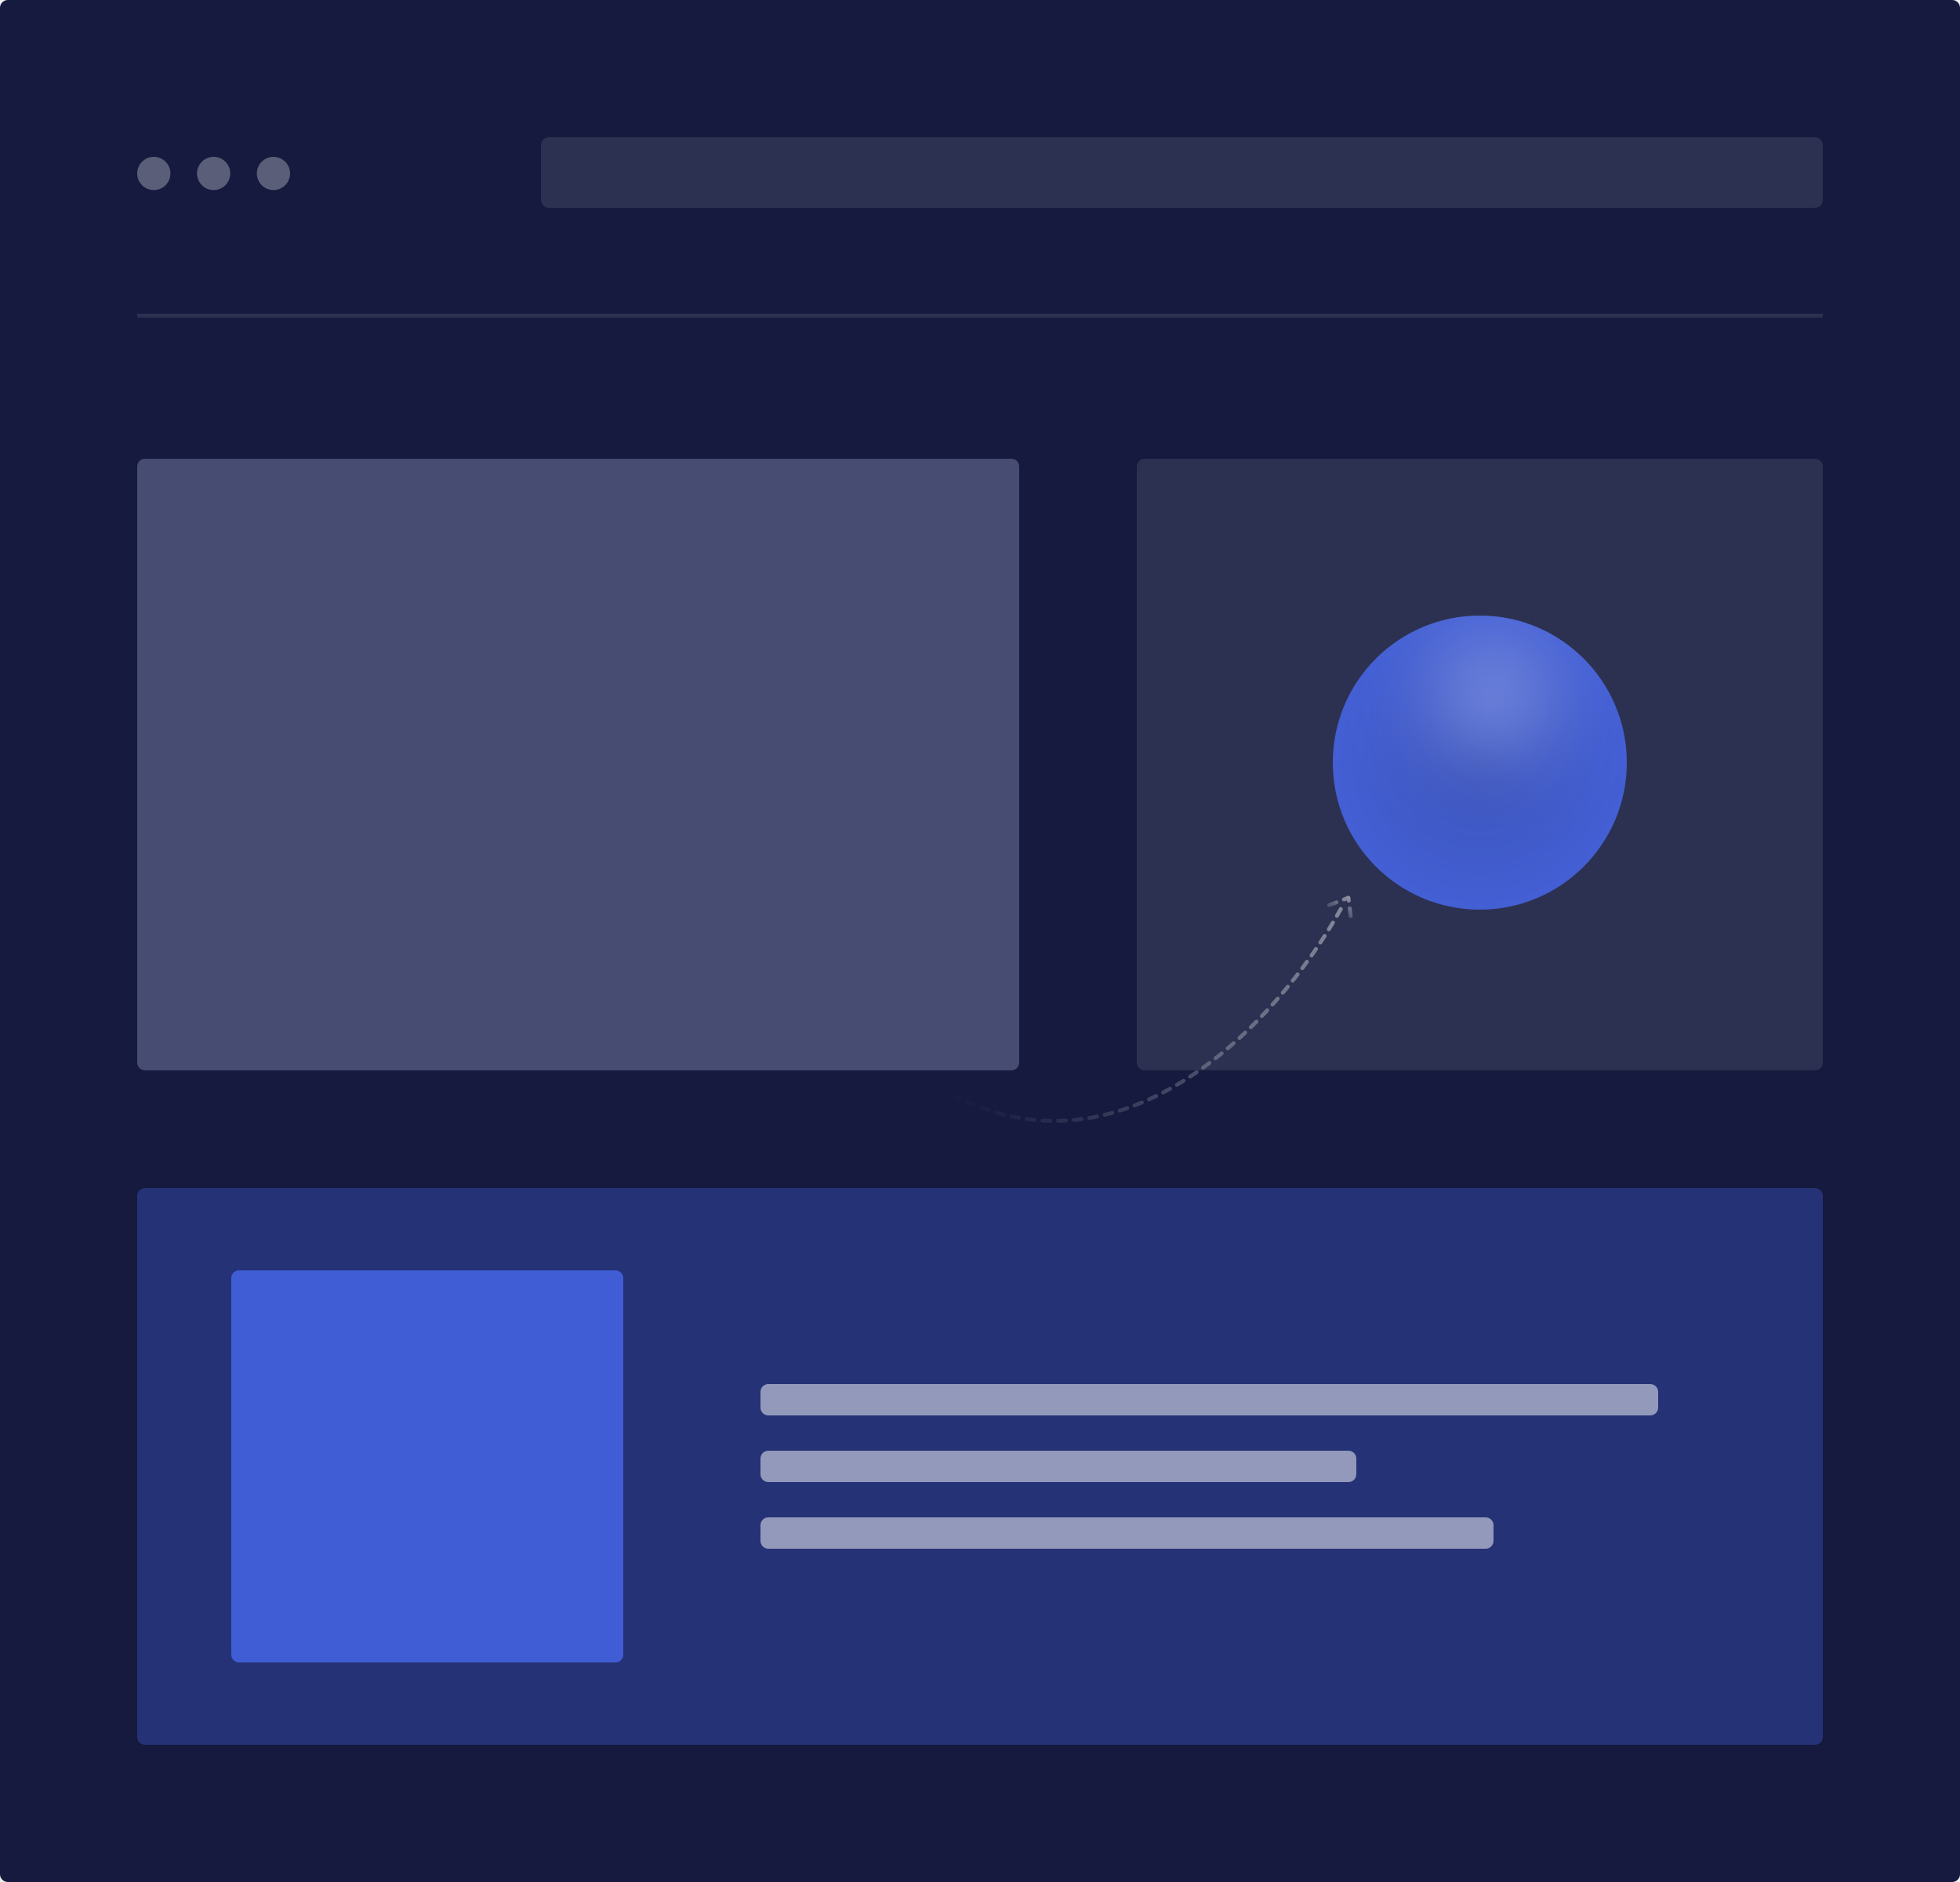
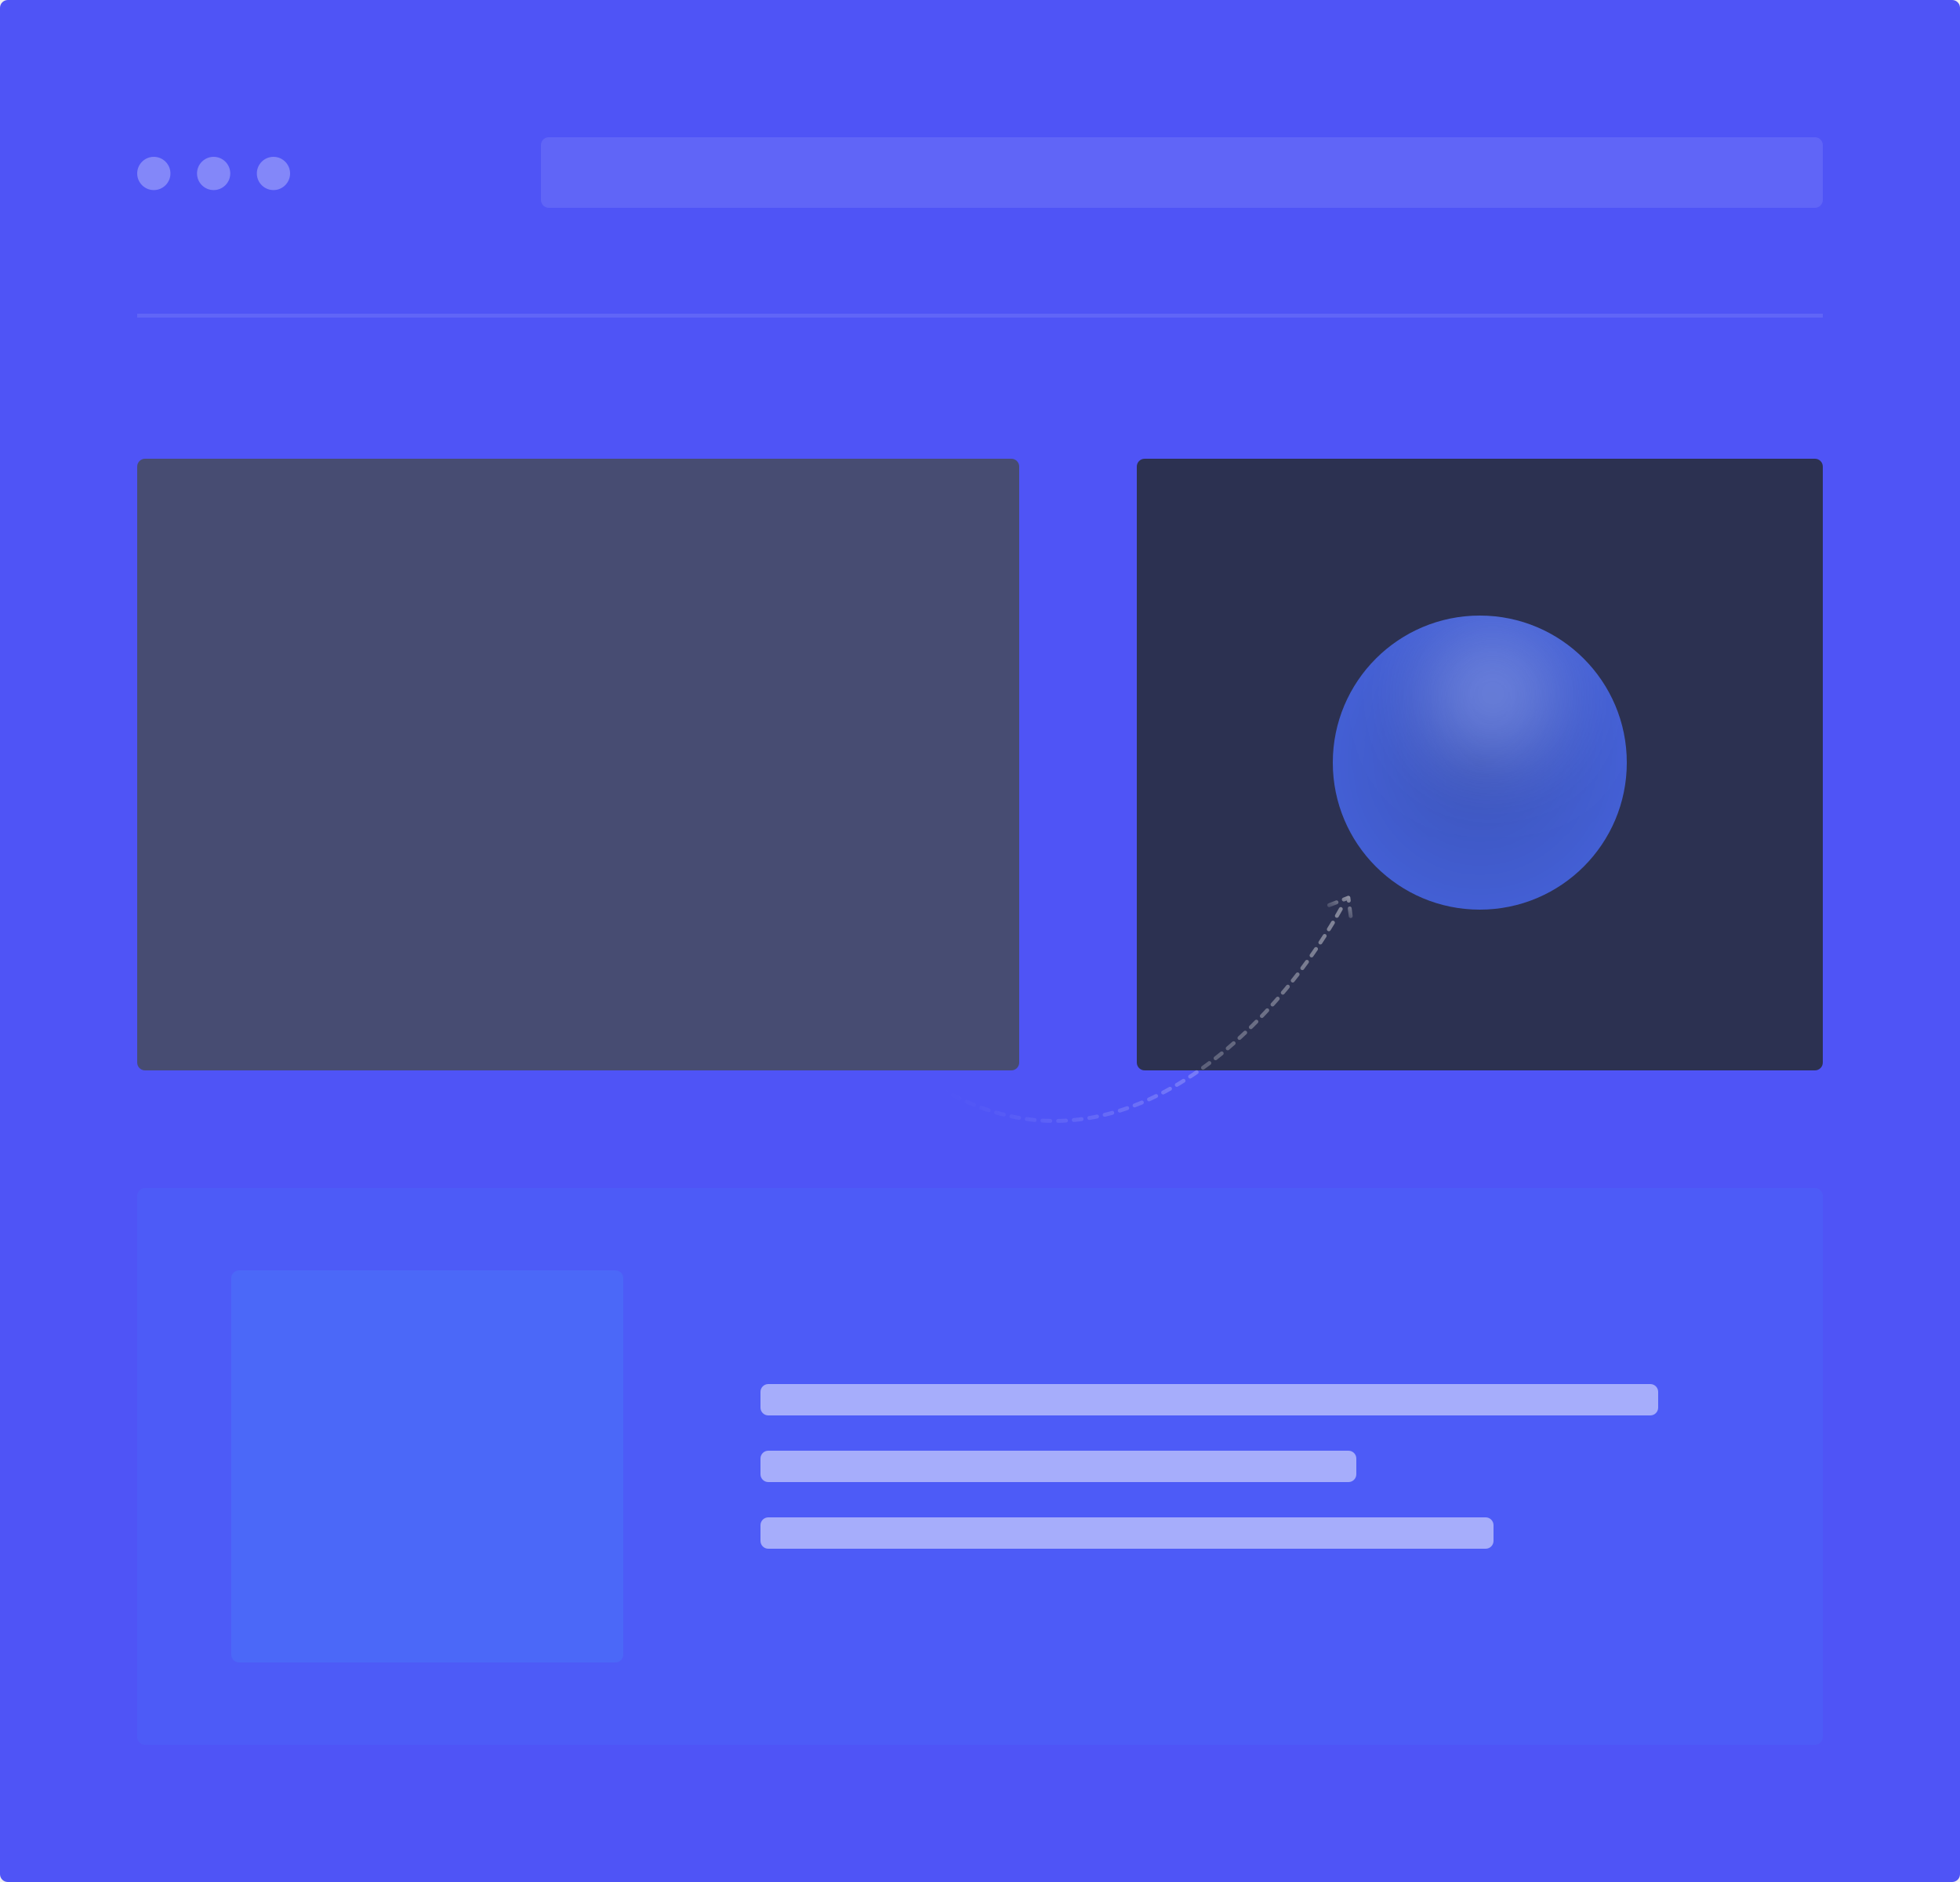
<svg xmlns="http://www.w3.org/2000/svg" xmlns:xlink="http://www.w3.org/1999/xlink" fill="none" height="480" viewBox="0 0 500 480" width="500">
  <filter id="a" color-interpolation-filters="sRGB" filterUnits="userSpaceOnUse" height="72.882" width="72.882" x="344.368" y="140.412">
    <feFlood flood-opacity="0" result="BackgroundImageFix" />
    <feBlend in="SourceGraphic" in2="BackgroundImageFix" mode="normal" result="shape" />
    <feGaussianBlur result="effect1_foregroundBlur_62:128" stdDeviation="10.5" />
  </filter>
  <radialGradient id="b" cx="0" cy="0" gradientTransform="matrix(0 40.2574 -40.2574 0 377.5 194.5)" gradientUnits="userSpaceOnUse" r="1">
    <stop offset="0" stop-opacity=".47" />
    <stop offset="1" stop-opacity="0" />
  </radialGradient>
  <linearGradient id="c">
    <stop offset="0" stop-color="#fff" stop-opacity=".48" />
    <stop offset="1" stop-color="#fff" stop-opacity="0" />
  </linearGradient>
  <linearGradient id="d" gradientUnits="userSpaceOnUse" x1="358.554" x2="242.956" xlink:href="#c" y1="226.723" y2="282.349" />
  <linearGradient id="e" gradientUnits="userSpaceOnUse" x1="343.992" x2="340.23" xlink:href="#c" y1="228.548" y2="234.571" />
  <mask id="f" height="75" maskUnits="userSpaceOnUse" width="75" x="340" y="157">
    <circle cx="377.5" cy="194.5" fill="#4a6cf7" opacity=".8" r="37.5" />
  </mask>
-   <rect fill="#151a3e" height="480" rx="2" width="500" />
+   <rect fill="#4F54F6" height="480" rx="2" width="500" />
  <rect fill="#474c72" height="156" rx="2" width="225" x="35" y="117" />
  <path d="m35 80.5h430" opacity=".1" stroke="#fff" />
  <rect fill="#2c3151" height="156" rx="2" width="175" x="290" y="117" />
  <rect fill="#4a6cf7" height="142" opacity=".3" rx="2" width="430" x="35" y="303" />
  <rect fill="#fff" height="8" opacity=".5" rx="2" width="229" x="194" y="353" />
  <rect fill="#fff" height="8" opacity=".5" rx="2" width="152" x="194" y="370" />
  <rect fill="#fff" height="8" opacity=".5" rx="2" width="187" x="194" y="387" />
  <rect fill="#4a6cf7" fill-opacity=".73" height="100" rx="2" width="100" x="59" y="324" />
  <g fill="#fff">
    <rect height="18" opacity=".1" rx="2" width="327" x="138" y="35" />
    <circle cx="39.239" cy="44.239" opacity=".3" r="4.239" />
    <circle cx="54.5" cy="44.239" opacity=".3" r="4.239" />
    <circle cx="69.761" cy="44.239" opacity=".3" r="4.239" />
  </g>
  <circle cx="377.5" cy="194.5" fill="#4a6cf7" opacity=".8" r="37.5" />
  <g mask="url(#f)">
    <circle cx="377.5" cy="194.5" fill="url(#b)" opacity=".8" r="37.5" />
    <g filter="url(#a)" opacity=".8">
      <circle cx="380.809" cy="176.853" fill="#fff" r="15.441" />
    </g>
  </g>
  <path d="m342.034 231.847c-17.07 30.902-64.095 81.339-115.64 35.871" stroke="url(#d)" stroke-dasharray="2 2" stroke-linecap="round" stroke-linejoin="round" />
  <path d="m339.077 230.867 4.896-1.896.589 4.685" stroke="url(#e)" stroke-dasharray="2 2" stroke-linecap="round" stroke-linejoin="round" />
</svg>
